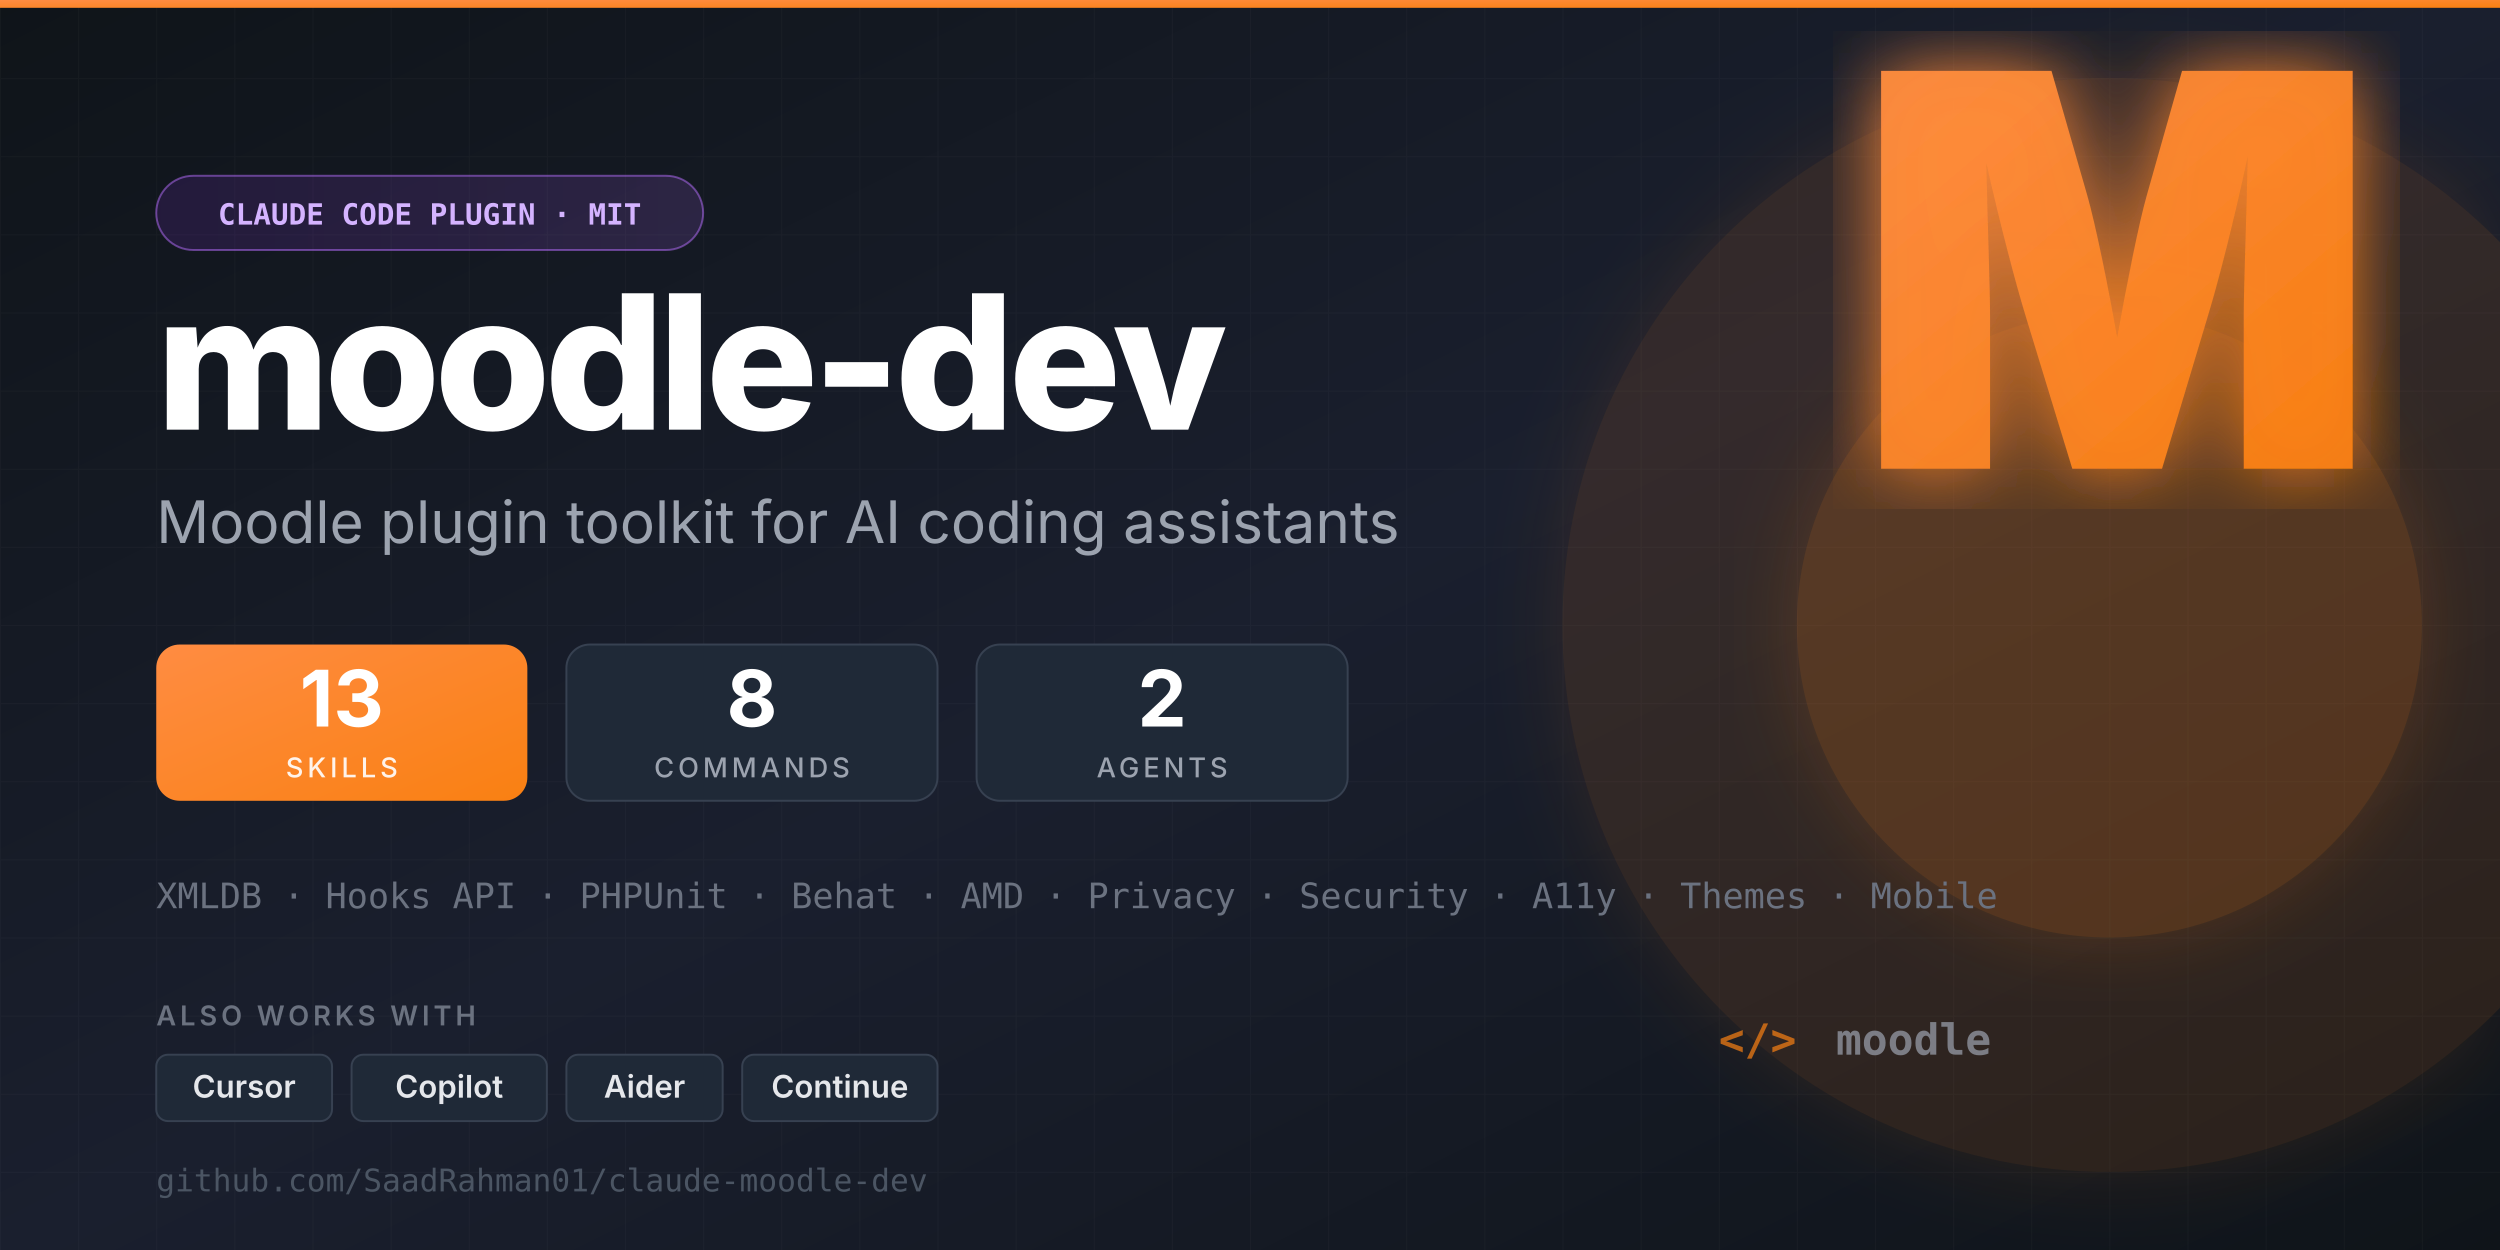
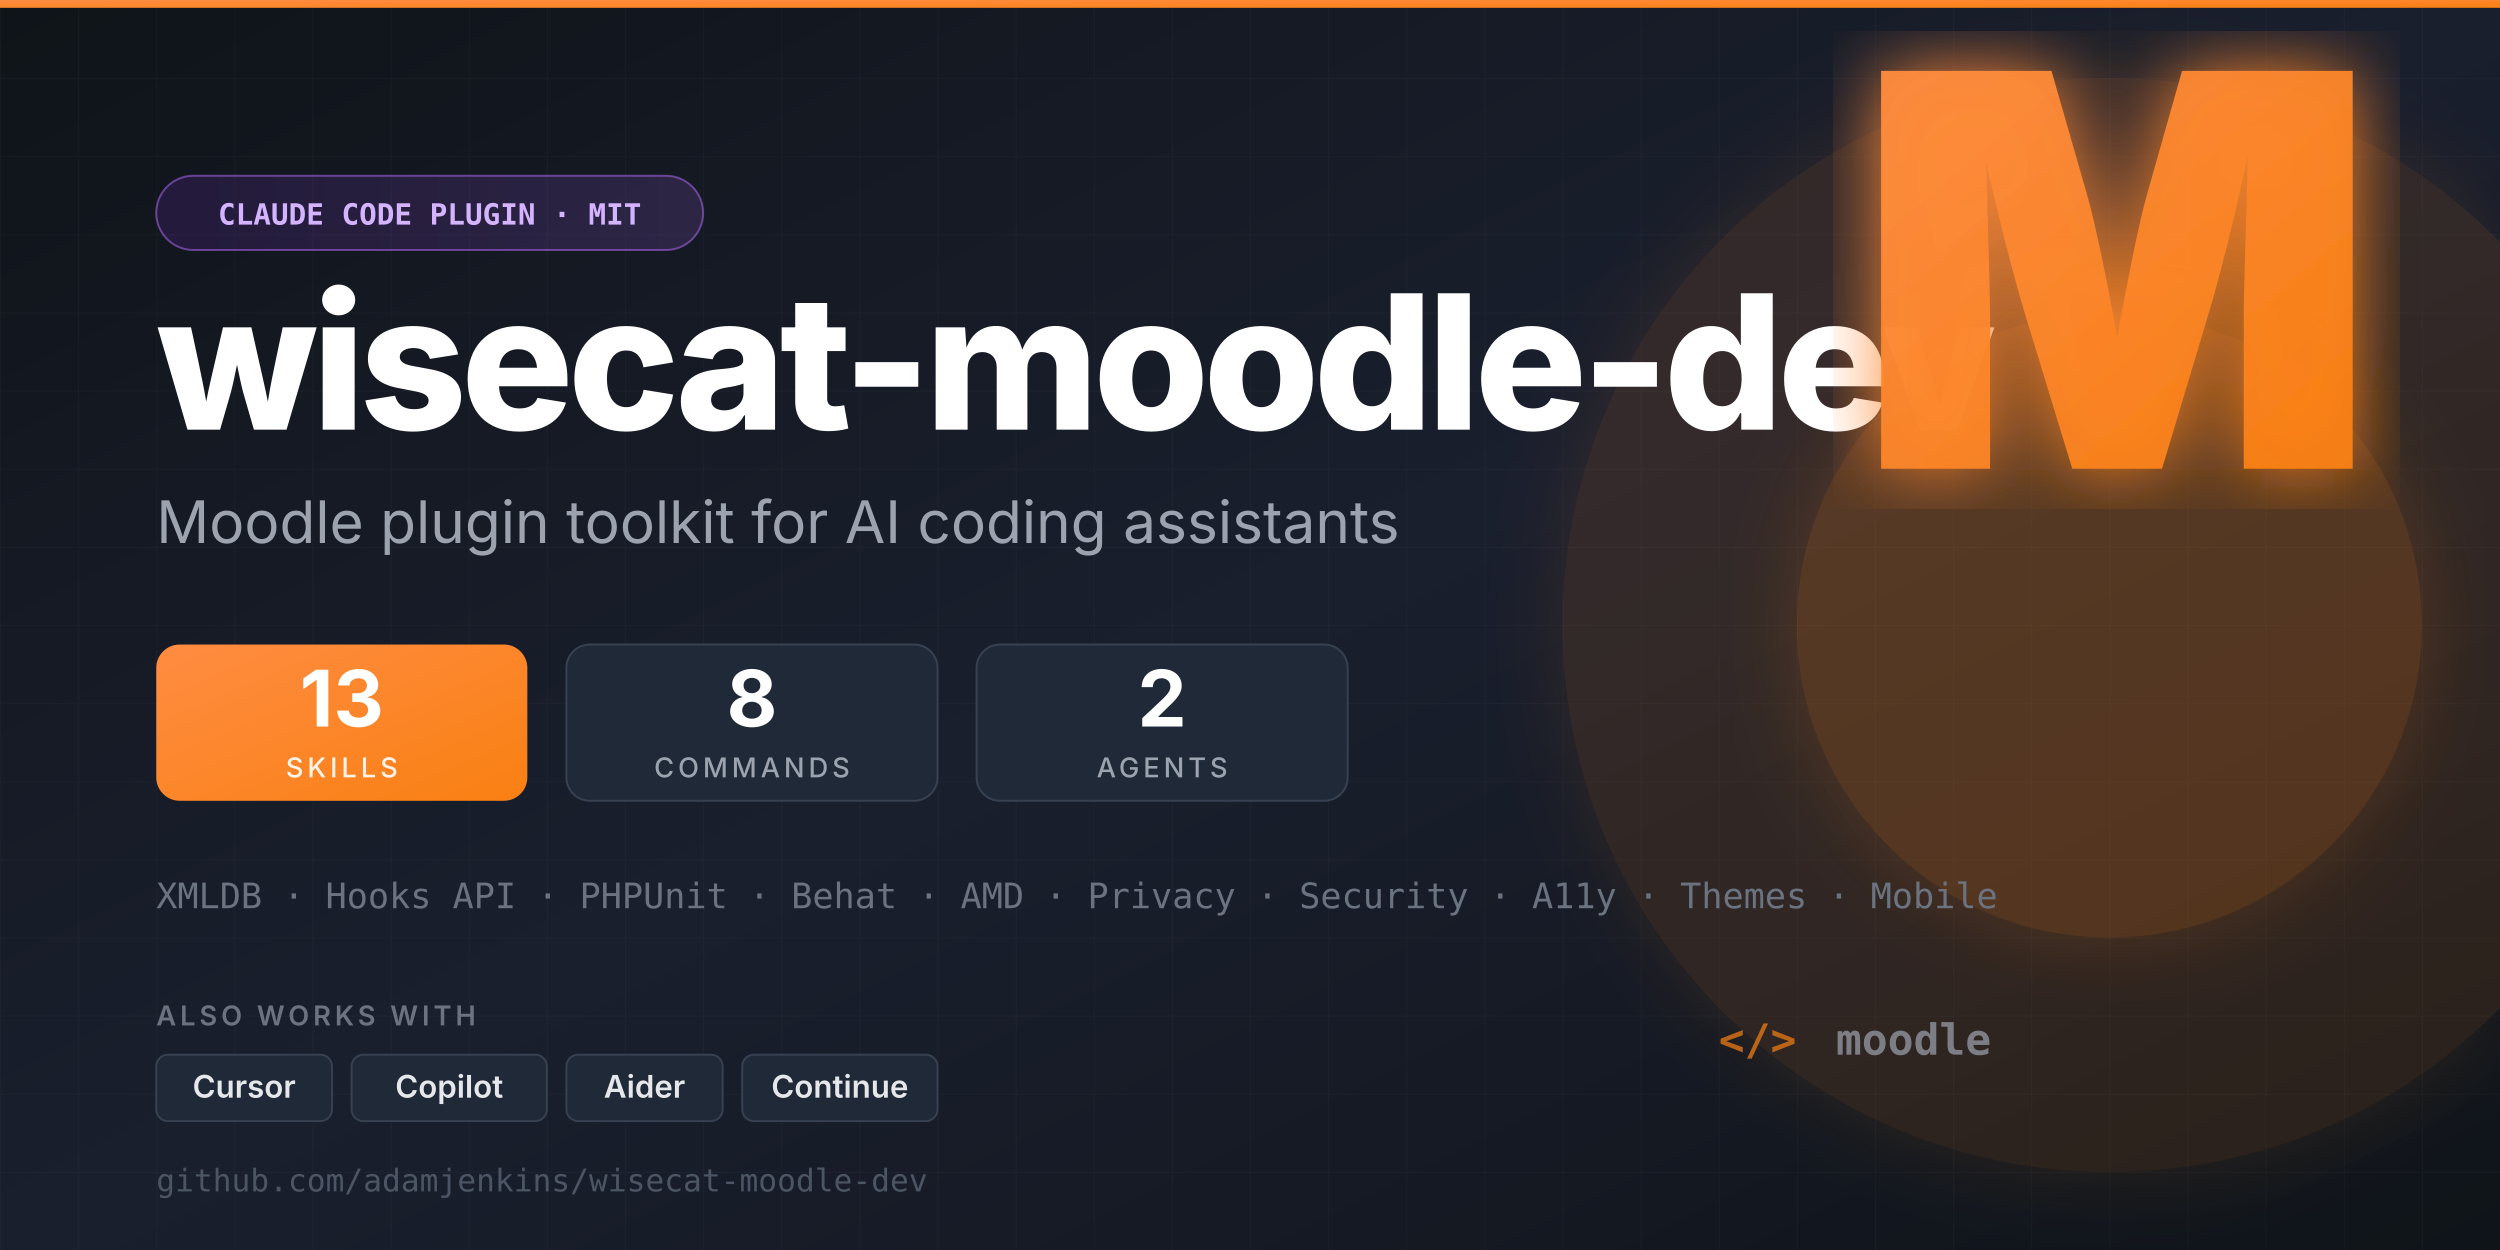
<svg xmlns="http://www.w3.org/2000/svg" viewBox="0 0 1280 640" width="1280" height="640">
  <defs>
    <linearGradient id="bg" x1="0" y1="0" x2="1" y2="1">
      <stop offset="0%" stop-color="#0f1419" />
      <stop offset="50%" stop-color="#1a1f2e" />
      <stop offset="100%" stop-color="#0f1419" />
    </linearGradient>
    <linearGradient id="orange" x1="0" y1="0" x2="1" y2="1">
      <stop offset="0%" stop-color="#ff8c42" />
      <stop offset="100%" stop-color="#f98012" />
    </linearGradient>
    <linearGradient id="violet" x1="0" y1="0" x2="1" y2="0">
      <stop offset="0%" stop-color="#8a2be2" />
      <stop offset="100%" stop-color="#b76eff" />
    </linearGradient>
    <pattern id="grid" width="40" height="40" patternUnits="userSpaceOnUse">
      <path d="M 40 0 L 0 0 0 40" fill="none" stroke="#ffffff" stroke-opacity="0.025" stroke-width="1" />
    </pattern>
    <filter id="glow">
      <feGaussianBlur stdDeviation="20" result="blur" />
      <feMerge>
        <feMergeNode in="blur" />
        <feMergeNode in="SourceGraphic" />
      </feMerge>
    </filter>
  </defs>
  <rect width="1280" height="640" fill="url(#bg)" />
  <rect width="1280" height="640" fill="url(#grid)" />
  <circle cx="1080" cy="320" r="280" fill="#f98012" opacity="0.12" filter="url(#glow)" />
  <circle cx="1080" cy="320" r="160" fill="#f98012" opacity="0.18" filter="url(#glow)" />
  <rect x="0" y="0" width="1280" height="4" fill="url(#orange)" />
  <g transform="translate(80, 90)">
    <rect width="280" height="38" rx="19" fill="url(#violet)" opacity="0.15" />
    <rect width="280" height="38" rx="19" fill="none" stroke="#b76eff" stroke-width="1" opacity="0.5" />
    <text x="140" y="25" font-family="ui-monospace, Menlo, monospace" font-size="15" font-weight="600" fill="#d4b3ff" text-anchor="middle">CLAUDE CODE PLUGIN · MIT</text>
  </g>
  <text x="80" y="220" font-family="-apple-system, system-ui, sans-serif" font-size="96" font-weight="800" fill="#ffffff" letter-spacing="-3">
-     moodle-dev
+     wisecat-moodle-dev
  </text>
  <text x="80" y="278" font-family="-apple-system, system-ui, sans-serif" font-size="30" font-weight="400" fill="#9ca3af">
    Moodle plugin toolkit for AI coding assistants
  </text>
  <g font-family="-apple-system, system-ui, sans-serif" font-weight="700">
    <g transform="translate(80, 330)">
      <rect width="190" height="80" rx="12" fill="url(#orange)" />
      <text x="95" y="42" font-size="40" fill="#ffffff" text-anchor="middle">13</text>
      <text x="95" y="68" font-size="14" fill="#ffffff" text-anchor="middle" opacity="0.9" font-weight="500" letter-spacing="2">SKILLS</text>
    </g>
    <g transform="translate(290, 330)">
      <rect width="190" height="80" rx="12" fill="#1f2937" stroke="#374151" stroke-width="1" />
      <text x="95" y="42" font-size="40" fill="#ffffff" text-anchor="middle">8</text>
      <text x="95" y="68" font-size="14" fill="#9ca3af" text-anchor="middle" font-weight="500" letter-spacing="2">COMMANDS</text>
    </g>
    <g transform="translate(500, 330)">
      <rect width="190" height="80" rx="12" fill="#1f2937" stroke="#374151" stroke-width="1" />
      <text x="95" y="42" font-size="40" fill="#ffffff" text-anchor="middle">2</text>
      <text x="95" y="68" font-size="14" fill="#9ca3af" text-anchor="middle" font-weight="500" letter-spacing="2">AGENTS</text>
    </g>
  </g>
  <text x="80" y="465" font-family="ui-monospace, Menlo, monospace" font-size="18" fill="#6b7280" font-weight="500">
    XMLDB · Hooks API · PHPUnit · Behat · AMD · Privacy · Security · A11y · Themes · Mobile
  </text>
  <text x="80" y="525" font-family="-apple-system, system-ui, sans-serif" font-size="14" fill="#6b7280" font-weight="600" letter-spacing="2">
    ALSO WORKS WITH
  </text>
  <g font-family="-apple-system, system-ui, sans-serif" font-size="16" font-weight="600">
    <g transform="translate(80, 540)">
      <rect width="90" height="34" rx="6" fill="#1f2937" stroke="#374151" stroke-width="1" />
      <text x="45" y="22" fill="#e5e7eb" text-anchor="middle">Cursor</text>
    </g>
    <g transform="translate(180, 540)">
      <rect width="100" height="34" rx="6" fill="#1f2937" stroke="#374151" stroke-width="1" />
      <text x="50" y="22" fill="#e5e7eb" text-anchor="middle">Copilot</text>
    </g>
    <g transform="translate(290, 540)">
      <rect width="80" height="34" rx="6" fill="#1f2937" stroke="#374151" stroke-width="1" />
      <text x="40" y="22" fill="#e5e7eb" text-anchor="middle">Aider</text>
    </g>
    <g transform="translate(380, 540)">
      <rect width="100" height="34" rx="6" fill="#1f2937" stroke="#374151" stroke-width="1" />
      <text x="50" y="22" fill="#e5e7eb" text-anchor="middle">Continue</text>
    </g>
  </g>
  <text x="80" y="610" font-family="ui-monospace, Menlo, monospace" font-size="16" fill="#4b5563">
-     github.com/SaadRahman01/claude-moodle-dev
+     github.com/adamjenkins/wisecat-moodle-dev
  </text>
  <g transform="translate(950, 240)" filter="url(#glow)">
    <text x="0" y="0" font-family="-apple-system, system-ui, sans-serif" font-size="280" font-weight="900" fill="url(#orange)" opacity="0.95">M</text>
  </g>
  <g transform="translate(880, 540)" font-family="ui-monospace, Menlo, monospace" font-size="22" font-weight="700" fill="#f98012" opacity="0.7">
    <text x="0" y="0">&lt;/&gt;</text>
    <text x="60" y="0" fill="#9ca3af">moodle</text>
  </g>
</svg>
